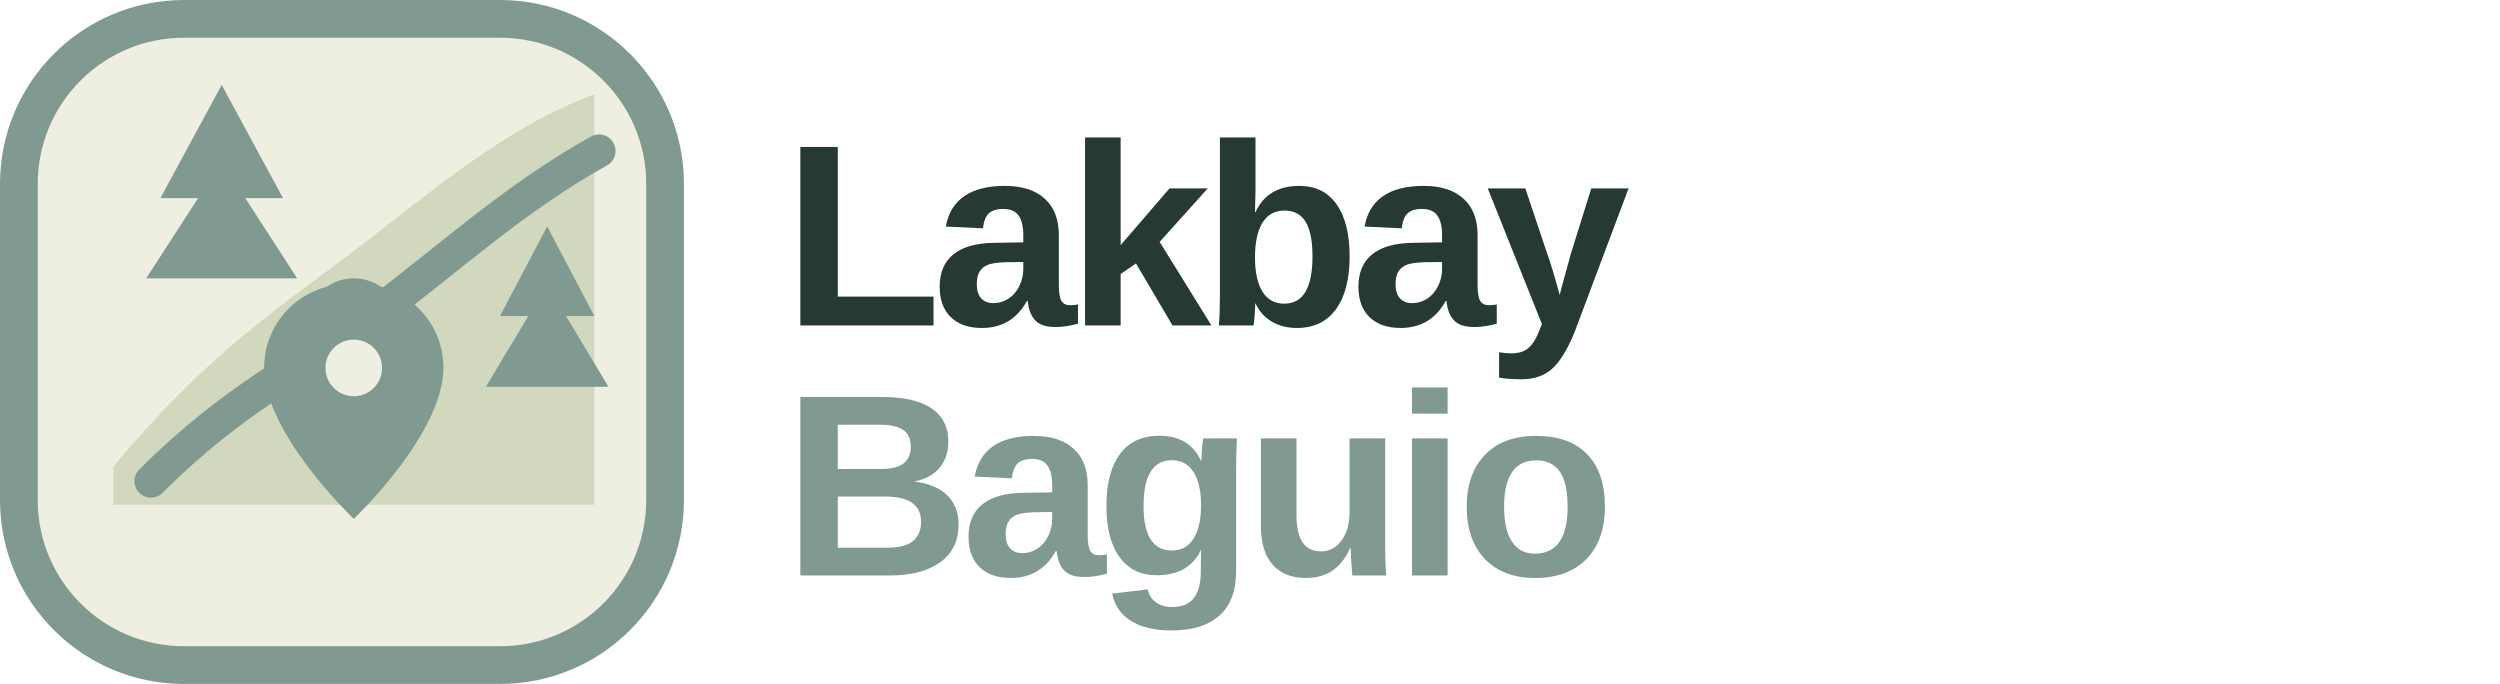
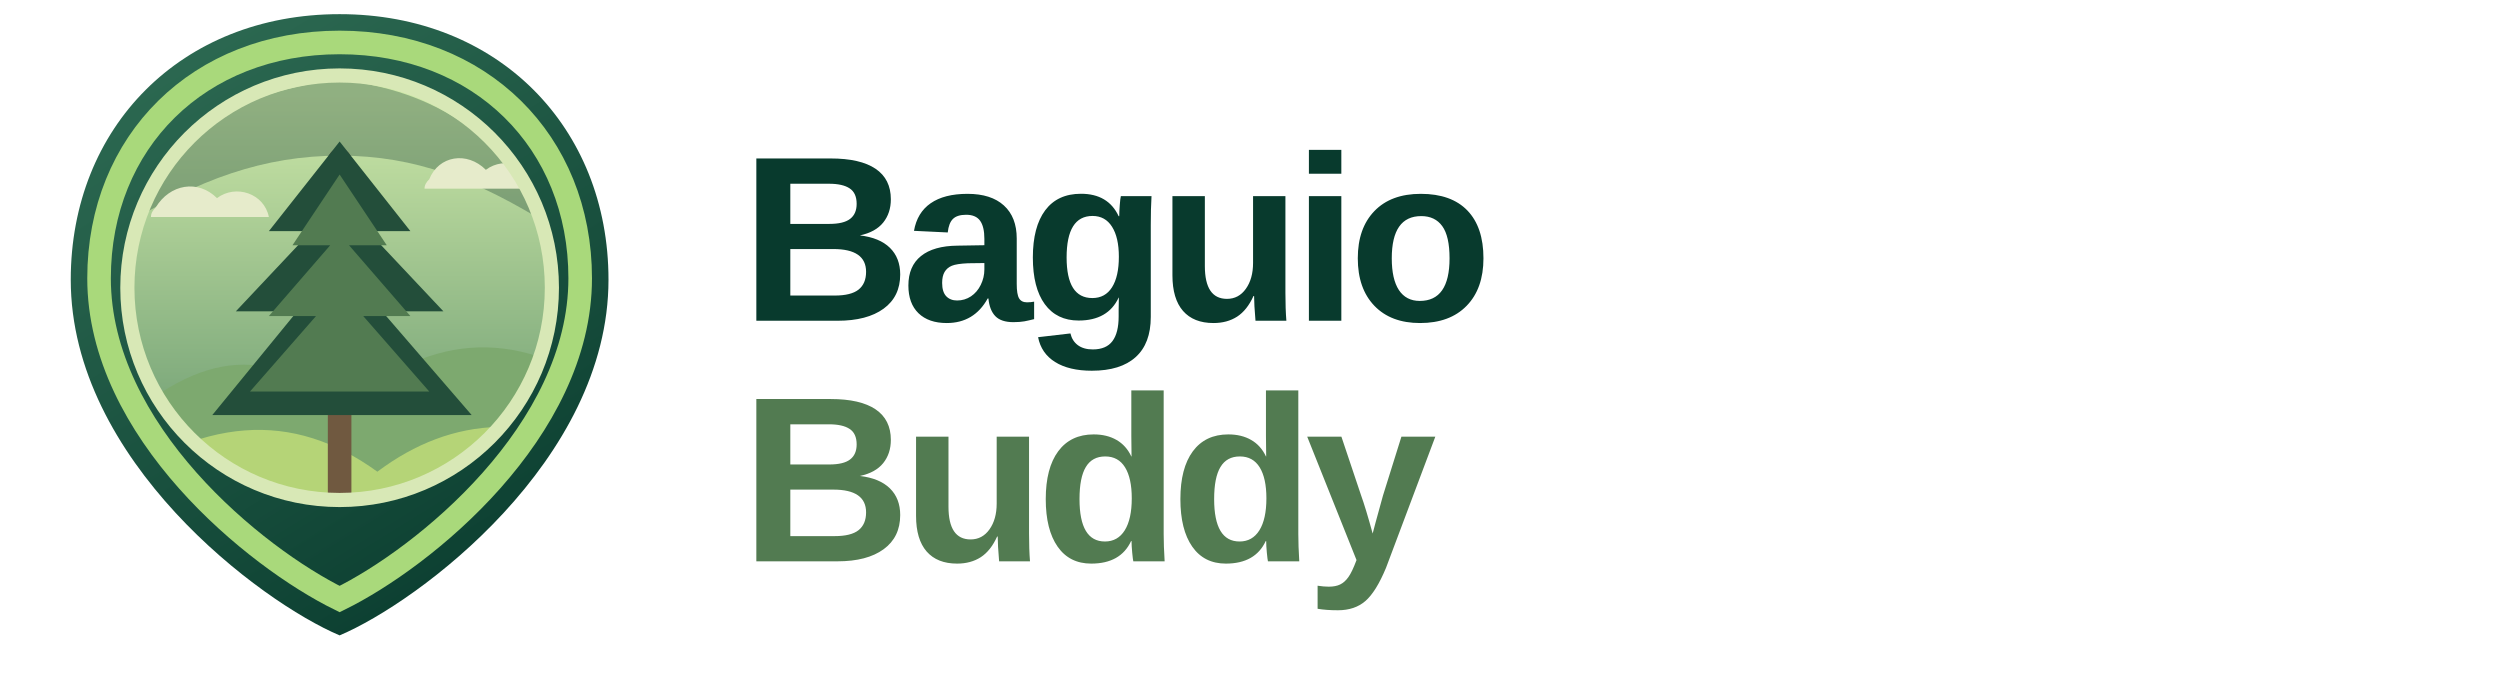
<svg xmlns="http://www.w3.org/2000/svg" width="530" height="145" viewBox="0 0 530 145" fill="none">
-   <rect x="4" y="4" width="137" height="137" rx="35" fill="#EEEFE0" stroke="#819A91" stroke-width="8" />
-   <path d="M24 99C43 76 58 66 74 54C91 41 107 27 126 20V107H24V99Z" fill="#D1D8BE" />
-   <path d="M32 102C50 84 64 78 79 67C95 55 109 42 127 32" stroke="#819A91" stroke-width="7" stroke-linecap="round" />
-   <circle cx="75" cy="69" r="10" fill="#819A91" />
-   <path d="M75 60C64 60 56 68 56 78C56 92 75 110 75 110C75 110 94 92 94 78C94 68 86 60 75 60Z" fill="#819A91" />
-   <circle cx="75" cy="78" r="6" fill="#EEEFE0" />
-   <path d="M34 42L47 18L60 42H52L63 59H31L42 42H34Z" fill="#819A91" />
-   <path d="M106 67L116 48L126 67H120L129 82H103L112 67H106Z" fill="#819A91" />
-   <text x="166" y="69" fill="#263A33" font-family="Poppins, Arial, sans-serif" font-size="55" font-weight="800" letter-spacing="-2">Lakbay</text>
-   <text x="166" y="122" fill="#819A91" font-family="Poppins, Arial, sans-serif" font-size="55" font-weight="800" letter-spacing="-2">Baguio</text>
+   <defs>
+     <linearGradient id="pin" x1="32" y1="8" x2="111" y2="136" gradientUnits="userSpaceOnUse">
+       <stop stop-color="#2D6A52" />
+       <stop offset="1" stop-color="#083A2D" />
+     </linearGradient>
+     <linearGradient id="sky" x1="72" y1="20" x2="72" y2="97" gradientUnits="userSpaceOnUse">
+       <stop stop-color="#CDE8A8" />
+       <stop offset="1" stop-color="#6E9D73" />
+     </linearGradient>
+     <clipPath id="scene">
+       <circle cx="72" cy="61" r="45" />
+     </clipPath>
+   </defs>
+   <path d="M72 3C38.4 3 15 27 15 59.3c0 38.3 40.2 68.3 57 75.4 16.8-7.1 57-37.1 57-75.4C129 27 105.6 3 72 3Z" fill="url(#pin)" />
+   <path d="M72 9C42.2 9 21 30 21 59c0 32.4 33.1 59.2 51 68 17.9-8.8 51-35.6 51-68C123 30 101.8 9 72 9Z" stroke="#A9D97B" stroke-width="5" />
+   <g clip-path="url(#scene)">
+     <circle cx="72" cy="61" r="45" fill="url(#sky)" />
+     <path d="M26 48C37 28 51 19 72 17c20 2 35 12 45 31-16-10-29-15-45-15S42 38 26 48Z" fill="#173F32" fill-opacity=".33" />
+     <g fill="#E6EBCB">
+       <path d="M33 44c3-5 9-6 13-2 4-3 10-1 11 4H32c0-.8.4-1.4 1-2Z" />
+       <path d="M91 38c2-5 8-6 12-2 4-3 10-1 11 4H90c0-.8.4-1.4 1-2Z" />
+     </g>
+     <path d="M22 93c20-19 34-20 51-7 17-14 35-18 57-2v29H22V93Z" fill="#7DA96F" />
+     <path d="M20 105c23-17 42-18 60-5 16-12 34-13 55-1v26H20v-20Z" fill="#B5D477" />
+     <path d="M18 116c25-11 45-10 63 1 19-11 37-10 57 0v22H18v-23Z" fill="#E8C77D" />
+     <path d="M72 34v73" stroke="#705940" stroke-width="5" stroke-linecap="round" />
+     <path d="m72 30-15 19h9L50 66h13L45 88h55L81 66h13L78 49h9L72 30Z" fill="#234E3A" />
+     <path d="m72 37-10 15h8L57 67h10L53 83h38L77 67h10L74 52h8L72 37Z" fill="#527B51" />
+   </g>
+   <circle cx="72" cy="61" r="45" stroke="#D8E8B6" stroke-width="3" />
+   <text x="157" y="68" fill="#083A2D" font-family="Poppins, Arial, sans-serif" font-size="50" font-weight="800" letter-spacing="-2">Baguio</text>
+   <text x="157" y="119" fill="#527B51" font-family="Poppins, Arial, sans-serif" font-size="50" font-weight="800" letter-spacing="-2">Buddy</text>
</svg>
